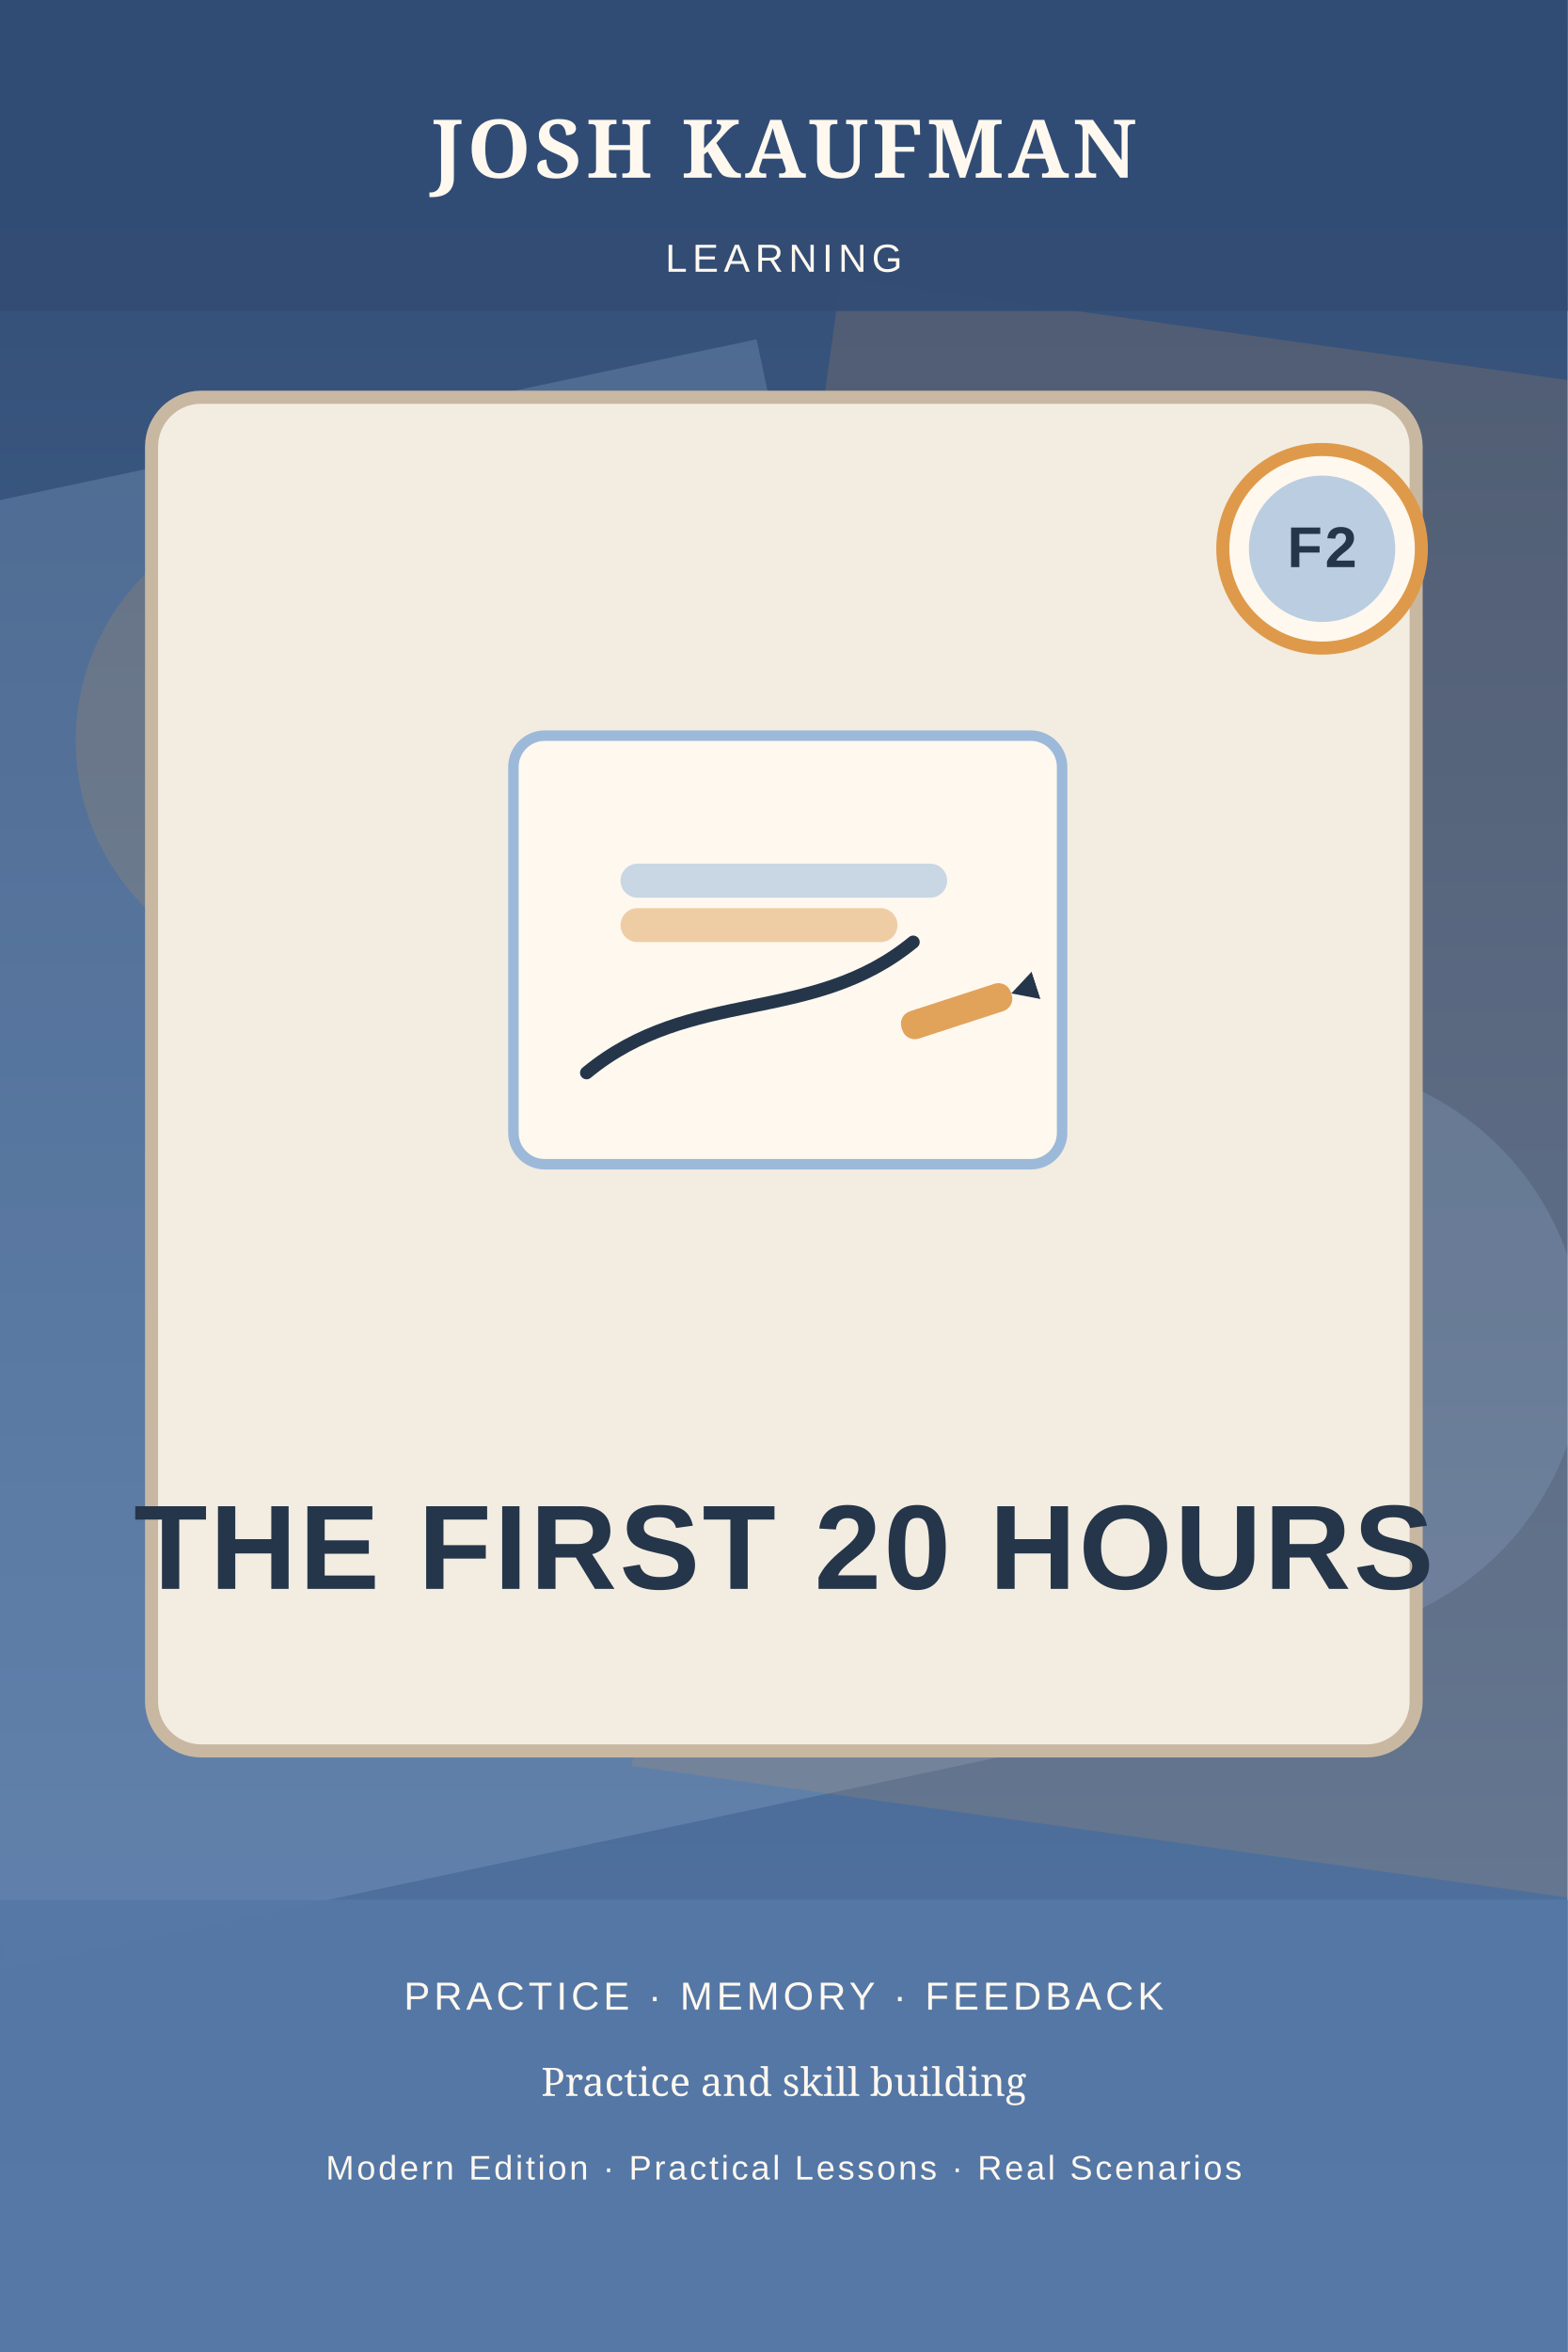
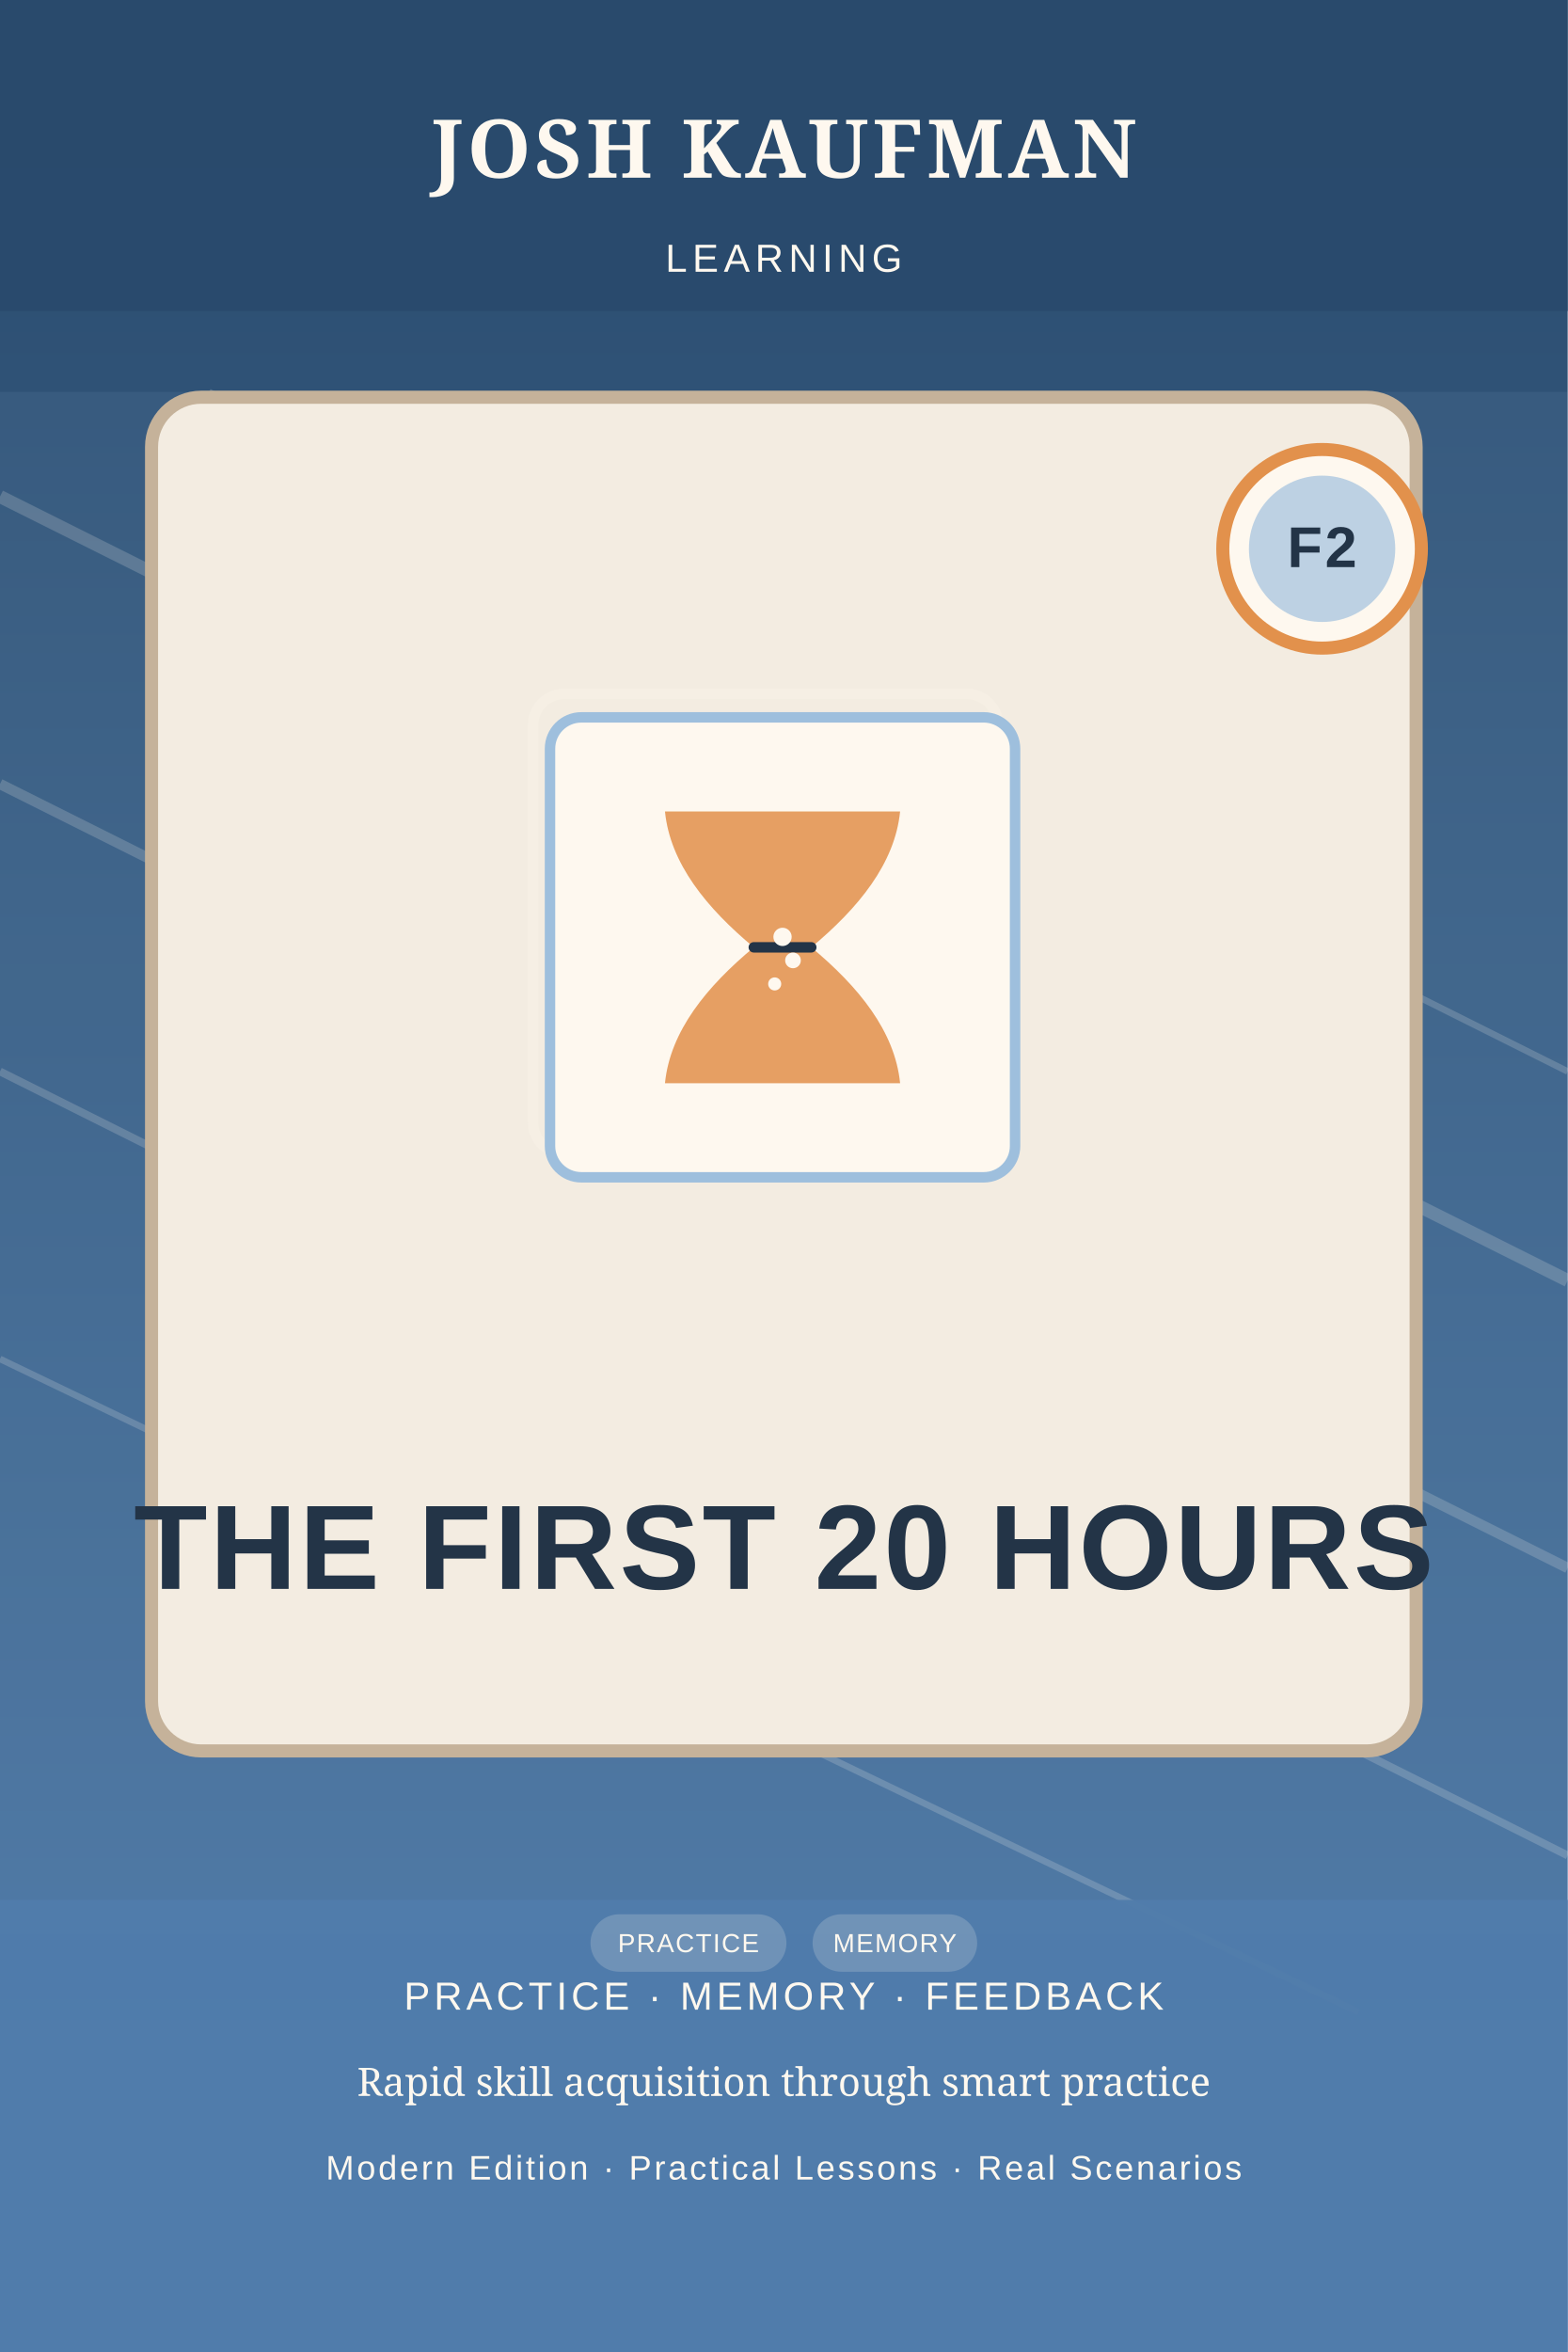
<svg xmlns="http://www.w3.org/2000/svg" width="1200" height="1800" viewBox="0 0 1200 1800" fill="none" role="img" aria-labelledby="title desc">
  <defs>
    <linearGradient id="g1401189458" x1="0" y1="0" x2="0" y2="1800" gradientUnits="userSpaceOnUse">
-       <stop offset="0%" stop-color="#314C74" />
-       <stop offset="100%" stop-color="#5578A6" />
+       <stop offset="0%" stop-color="#294A6C" />
+       <stop offset="100%" stop-color="#507CAB" />
    </linearGradient>
  </defs>
  <rect width="1200" height="1800" fill="url(#g1401189458)" />
-   <rect x="-120" y="310" width="820" height="1100" transform="rotate(-12 400 860)" fill="#9CB9DA" opacity="0.24" />
-   <rect x="560" y="260" width="760" height="1150" transform="rotate(8 940 835)" fill="#DE9A4A" opacity="0.16" />
-   <circle cx="238" cy="567" r="180" fill="#DE9A4A" opacity="0.17" />
-   <circle cx="992" cy="1033" r="220" fill="#9CB9DA" opacity="0.2" />
-   <rect x="116" y="304" width="968" height="1036" rx="38" fill="#F3ECE1" stroke="#C8B8A2" stroke-width="10" />
-   <g transform="translate(393 563)">
-     <rect x="0" y="0" width="420" height="328" rx="24" fill="#FEF8EF" stroke="#9CB9DA" stroke-width="8" />
-     <path d="M56 258 C136 192 228 222 306 158" stroke="#25364A" stroke-width="10" stroke-linecap="round" />
-     <rect x="82" y="98" width="250" height="26" rx="13" fill="#9CB9DA" opacity="0.55" />
-     <rect x="82" y="132" width="212" height="26" rx="13" fill="#DE9A4A" opacity="0.45" />
-     <g transform="translate(294 214) rotate(-18)">
-       <rect x="0" y="0" width="88" height="22" rx="10" fill="#DE9A4A" opacity="0.9" />
-       <polygon points="88,11 108,0 108,22" fill="#25364A" />
-       <polygon points="108,0 118,11 108,22" fill="#FEF8EF" />
+   <rect x="0" y="300" width="1200" height="1180" fill="#9EBFDD" opacity="0.08" />
+   <g stroke="#FEF8EF" opacity="0.18">
+     <path d="M0 380 L1200 980" stroke-width="10" />
+     <path d="M0 600 L1200 1200" stroke-width="8" />
+     <path d="M0 820 L1200 1420" stroke-width="6" />
+     <path d="M0 1040 L1040 1540" stroke-width="5" />
+     <path d="M160 300 L1200 820" stroke-width="5" />
+   </g>
+   <rect x="116" y="340" width="968" height="990" rx="46" fill="#FEF8EF" opacity="0.14" />
+   <ellipse cx="600" cy="812" rx="470" ry="382" fill="#FEF8EF" opacity="0.08" />
+   <rect x="116" y="304" width="968" height="1036" rx="38" fill="#F3ECE1" stroke="#C5B29A" stroke-width="10" />
+   <g opacity="0.24" transform="translate(0 -26)">
+     <g transform="translate(408 557)">
+       <rect x="0" y="0" width="356" height="352" rx="24" fill="#F3ECE1" stroke="#FEF8EF" stroke-width="8" />
+       <path d="M88 72 H268 C264 112 236 146 200 176 C236 206 264 240 268 280 H88 C92 240 120 206 156 176 C120 146 92 112 88 72 Z" fill="#9EBFDD" opacity="0.86" />
+       <path d="M156 176 H200" stroke="#233447" stroke-width="8" stroke-linecap="round" />
+       <circle cx="178" cy="168" r="7" fill="#F3ECE1" />
+       <circle cx="186" cy="186" r="6" fill="#F3ECE1" />
+       <circle cx="172" cy="204" r="5" fill="#F3ECE1" />
    </g>
  </g>
+   <g transform="translate(421 549)">
+     <rect x="0" y="0" width="356" height="352" rx="24" fill="#FEF8EF" stroke="#9EBFDD" stroke-width="8" />
+     <path d="M88 72 H268 C264 112 236 146 200 176 C236 206 264 240 268 280 H88 C92 240 120 206 156 176 C120 146 92 112 88 72 Z" fill="#E2914C" opacity="0.86" />
+     <path d="M156 176 H200" stroke="#233447" stroke-width="8" stroke-linecap="round" />
+     <circle cx="178" cy="168" r="7" fill="#FEF8EF" />
+     <circle cx="186" cy="186" r="6" fill="#FEF8EF" />
+     <circle cx="172" cy="204" r="5" fill="#FEF8EF" />
+   </g>
  <g transform="translate(928 336)">
-     <circle cx="84" cy="84" r="76" fill="#FEF8EF" stroke="#DE9A4A" stroke-width="10" />
-     <circle cx="84" cy="84" r="56" fill="#9CB9DA" opacity="0.68" />
-     <text x="84" y="98" text-anchor="middle" fill="#25364A" font-family="'Trebuchet MS', Arial, sans-serif" font-size="44" font-weight="700" letter-spacing="2">F2</text>
+     <circle cx="84" cy="84" r="76" fill="#FEF8EF" stroke="#E2914C" stroke-width="10" />
+     <circle cx="84" cy="84" r="56" fill="#9EBFDD" opacity="0.68" />
+     <text x="84" y="98" text-anchor="middle" fill="#233447" font-family="'Trebuchet MS', Arial, sans-serif" font-size="44" font-weight="700" letter-spacing="2">F2</text>
  </g>
-   <rect x="0" y="0" width="1200" height="238" fill="#314C74" opacity="0.93" />
-   <rect x="0" y="1454" width="1200" height="346" fill="#5578A6" opacity="0.95" />
+   <rect x="0" y="0" width="1200" height="238" fill="#294A6C" opacity="0.93" />
+   <rect x="0" y="1454" width="1200" height="346" fill="#507CAB" opacity="0.95" />
  <text x="600" y="136" text-anchor="middle" fill="#FEF8EF" font-family="Georgia, serif" font-size="62" font-weight="700" letter-spacing="3">JOSH KAUFMAN</text>
  <text x="600" y="208" text-anchor="middle" fill="#FEF8EF" font-family="'Trebuchet MS', Arial, sans-serif" font-size="30" letter-spacing="4">LEARNING</text>
-   <text x="600" y="1216" text-anchor="middle" fill="#25364A" font-family="'Trebuchet MS', Arial, sans-serif" font-size="92" font-weight="700" letter-spacing="2">THE FIRST 20 HOURS</text>
+   <text x="600" y="1216" text-anchor="middle" fill="#233447" font-family="'Trebuchet MS', Arial, sans-serif" font-size="92" font-weight="700" letter-spacing="2">THE FIRST 20 HOURS</text>
+   <g>
+     <rect x="453" y="1466" width="148" height="42" rx="21" fill="#FEF8EF" opacity="0.18" stroke="#FEF8EF" stroke-width="2" />
+     <text x="527" y="1494" text-anchor="middle" fill="#FEF8EF" font-family="'Trebuchet MS', Arial, sans-serif" font-size="20" letter-spacing="1">PRACTICE</text>
+   </g>
+   <g>
+     <rect x="623" y="1466" width="124" height="42" rx="21" fill="#FEF8EF" opacity="0.18" stroke="#FEF8EF" stroke-width="2" />
+     <text x="685" y="1494" text-anchor="middle" fill="#FEF8EF" font-family="'Trebuchet MS', Arial, sans-serif" font-size="20" letter-spacing="1">MEMORY</text>
+   </g>
  <text x="600" y="1538" text-anchor="middle" fill="#FEF8EF" font-family="'Trebuchet MS', Arial, sans-serif" font-size="30" letter-spacing="3">PRACTICE  ·  MEMORY  ·  FEEDBACK</text>
-   <text x="600" y="1604" text-anchor="middle" fill="#FEF8EF" font-family="Georgia, serif" font-size="30">Practice and skill building</text>
+   <text x="600" y="1604" text-anchor="middle" fill="#FEF8EF" font-family="Georgia, serif" font-size="30">Rapid skill acquisition through smart practice</text>
  <text x="600" y="1668" text-anchor="middle" fill="#FEF8EF" font-family="'Trebuchet MS', Arial, sans-serif" font-size="26" letter-spacing="2">Modern Edition · Practical Lessons · Real Scenarios</text>
</svg>
